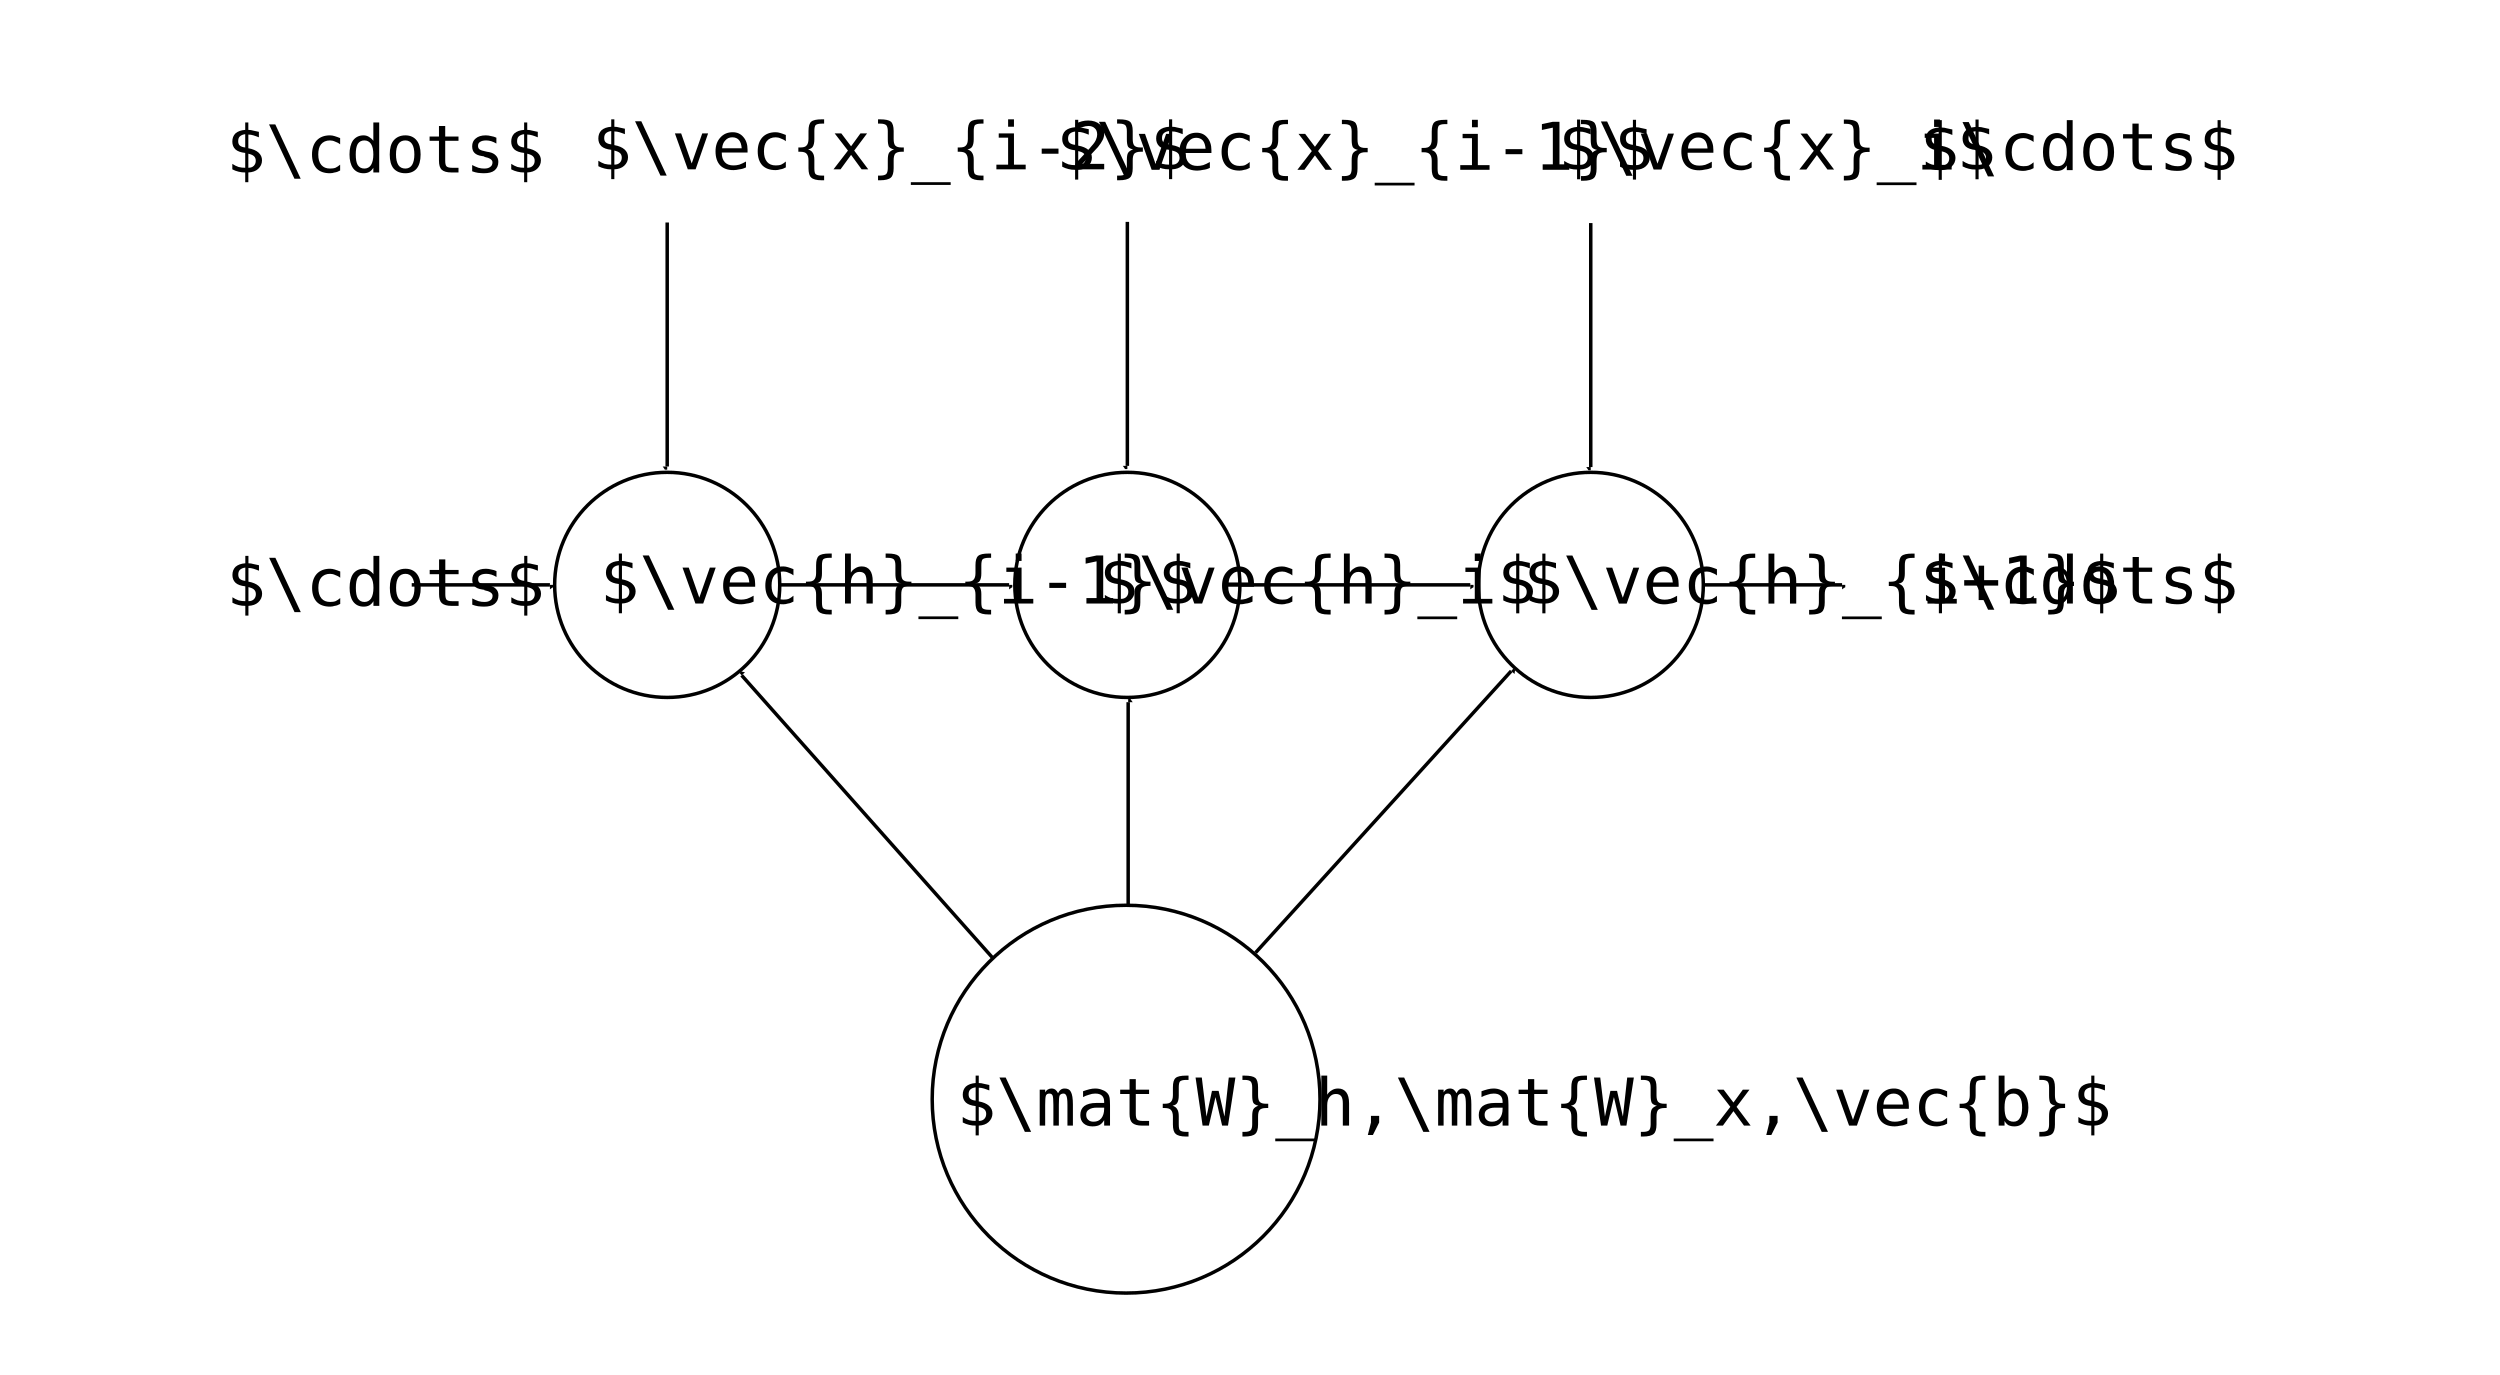
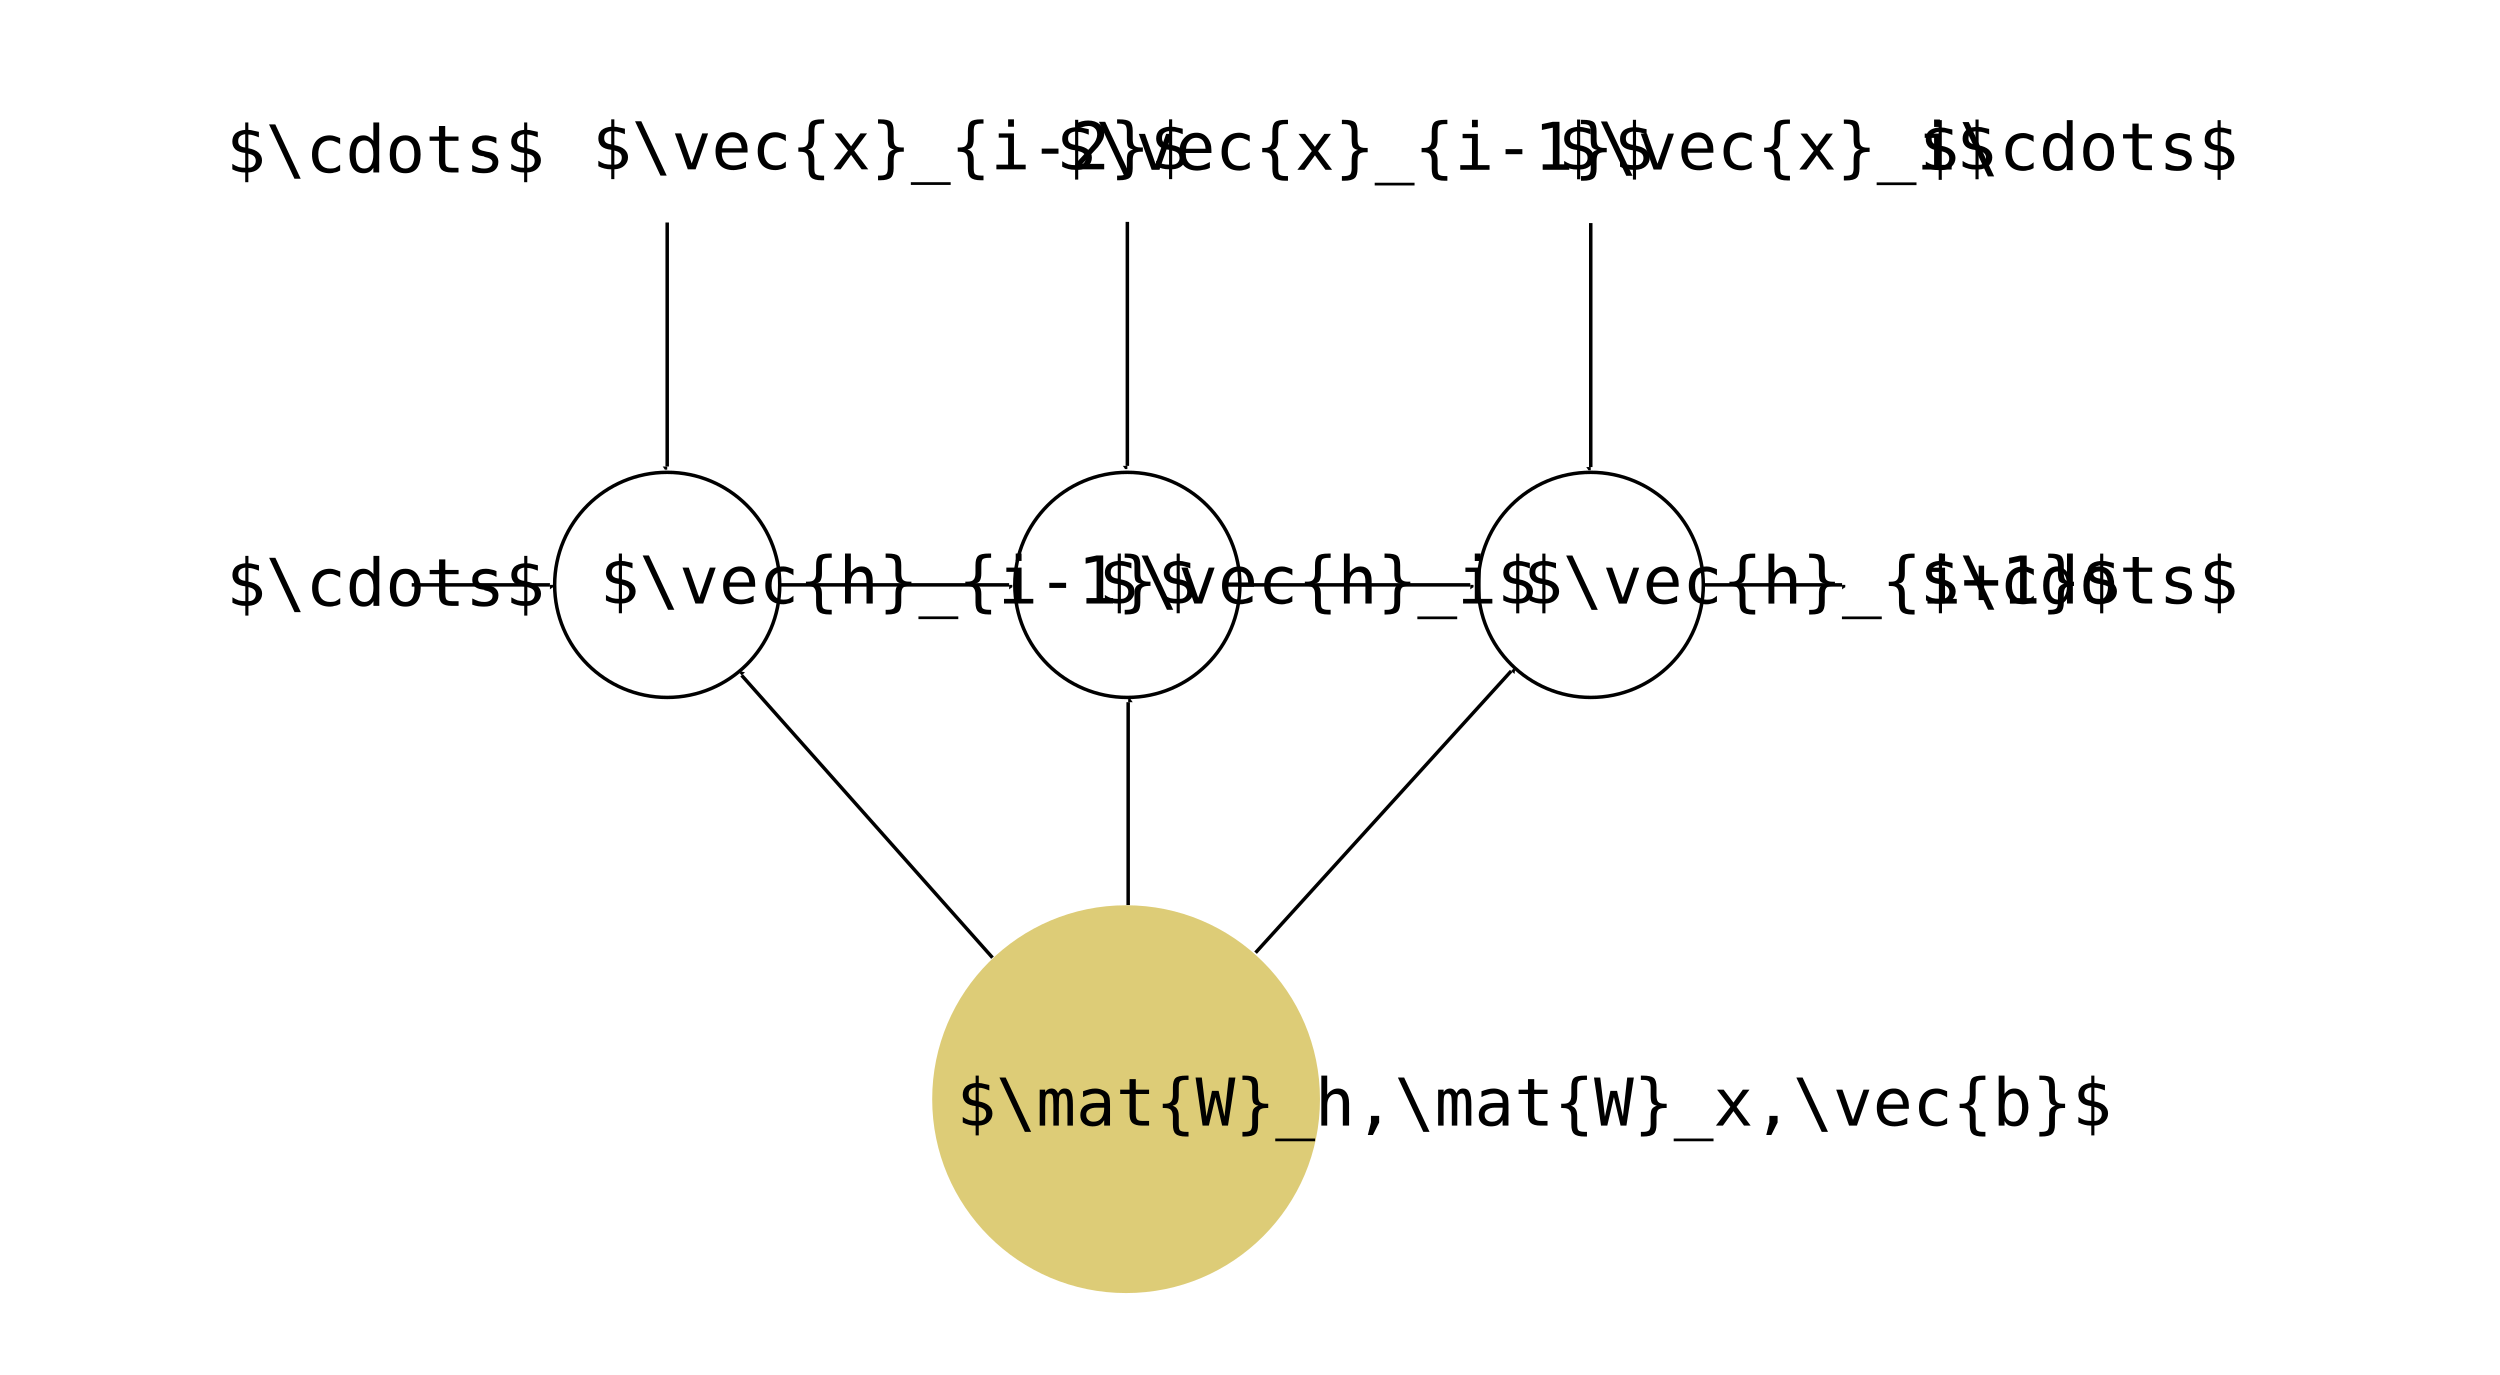
<svg xmlns="http://www.w3.org/2000/svg" width="100mm" height="55mm" viewBox="0 0 100 55" version="1.1" id="svg8">
  <defs id="defs2">
    <marker markerWidth="0.911" markerHeight="1.69" refX="0" refY="0" orient="auto-start-reverse" id="marker-arrow-0.5308">
      <g id="g67" transform="scale(2.153529)">
        <path id="path65" style="fill:none;stroke:#000000;stroke-width:0.6;stroke-linecap:round;stroke-linejoin:round;stroke-miterlimit:10;stroke-dasharray:none;stroke-opacity:1" d="M -1.554,2.072 C -1.425,1.295 0,0.13 0.389,0 0,-0.13 -1.425,-1.295 -1.554,-2.072" />
      </g>
    </marker>
    <marker markerWidth="0.911" markerHeight="1.69" refX="0" refY="0" orient="auto-start-reverse" id="marker-arrow-0.5308-9">
      <g id="g111" transform="scale(2.153529)">
        <path id="path109" style="fill:none;stroke:#000000;stroke-width:0.6;stroke-linecap:round;stroke-linejoin:round;stroke-miterlimit:10;stroke-dasharray:none;stroke-opacity:1" d="M -1.554,2.072 C -1.425,1.295 0,0.13 0.389,0 0,-0.13 -1.425,-1.295 -1.554,-2.072" />
      </g>
    </marker>
    <marker markerWidth="0.911" markerHeight="1.69" refX="0" refY="0" orient="auto-start-reverse" id="marker-arrow-0.5308-6">
      <g id="g201" transform="scale(2.153529)">
        <path id="path199" style="fill:none;stroke:#000000;stroke-width:0.6;stroke-linecap:round;stroke-linejoin:round;stroke-miterlimit:10;stroke-dasharray:none;stroke-opacity:1" d="M -1.554,2.072 C -1.425,1.295 0,0.13 0.389,0 0,-0.13 -1.425,-1.295 -1.554,-2.072" />
      </g>
    </marker>
    <marker markerWidth="0.911" markerHeight="1.69" refX="0" refY="0" orient="auto-start-reverse" id="marker-arrow-0.5308-0">
      <g id="g67-6" transform="scale(2.153529)">
        <path id="path65-2" style="fill:none;stroke:#000000;stroke-width:0.6;stroke-linecap:round;stroke-linejoin:round;stroke-miterlimit:10;stroke-dasharray:none;stroke-opacity:1" d="M -1.554,2.072 C -1.425,1.295 0,0.13 0.389,0 0,-0.13 -1.425,-1.295 -1.554,-2.072" />
      </g>
    </marker>
    <marker markerWidth="0.911" markerHeight="1.69" refX="0" refY="0" orient="auto-start-reverse" id="marker-arrow-0.5308-1">
      <g id="g242" transform="scale(2.153529)">
        <path id="path240" style="fill:none;stroke:#000000;stroke-width:0.6;stroke-linecap:round;stroke-linejoin:round;stroke-miterlimit:10;stroke-dasharray:none;stroke-opacity:1" d="M -1.554,2.072 C -1.425,1.295 0,0.13 0.389,0 0,-0.13 -1.425,-1.295 -1.554,-2.072" />
      </g>
    </marker>
    <marker markerWidth="0.911" markerHeight="1.69" refX="0" refY="0" orient="auto-start-reverse" id="marker-arrow-0.5308-8">
      <g id="g257" transform="scale(2.153529)">
        <path id="path255" style="fill:none;stroke:#000000;stroke-width:0.6;stroke-linecap:round;stroke-linejoin:round;stroke-miterlimit:10;stroke-dasharray:none;stroke-opacity:1" d="M -1.554,2.072 C -1.425,1.295 0,0.13 0.389,0 0,-0.13 -1.425,-1.295 -1.554,-2.072" />
      </g>
    </marker>
    <marker markerWidth="0.911" markerHeight="1.69" refX="0" refY="0" orient="auto-start-reverse" id="marker-arrow-0.5308-7">
      <g id="g67-9" transform="scale(2.153529)">
        <path id="path65-20" style="fill:none;stroke:#000000;stroke-width:0.6;stroke-linecap:round;stroke-linejoin:round;stroke-miterlimit:10;stroke-dasharray:none;stroke-opacity:1" d="M -1.554,2.072 C -1.425,1.295 0,0.13 0.389,0 0,-0.13 -1.425,-1.295 -1.554,-2.072" />
      </g>
    </marker>
    <marker markerWidth="0.911" markerHeight="1.69" refX="0" refY="0" orient="auto-start-reverse" id="marker-arrow-0.5308-3">
      <g id="g424" transform="scale(2.153529)">
        <path id="path422" style="fill:none;stroke:#000000;stroke-width:0.6;stroke-linecap:round;stroke-linejoin:round;stroke-miterlimit:10;stroke-dasharray:none;stroke-opacity:1" d="M -1.554,2.072 C -1.425,1.295 0,0.13 0.389,0 0,-0.13 -1.425,-1.295 -1.554,-2.072" />
      </g>
    </marker>
    <marker markerWidth="0.911" markerHeight="1.69" refX="0" refY="0" orient="auto-start-reverse" id="marker-arrow-0.5308-75">
      <g id="g67-92" transform="scale(2.153529)">
        <path id="path65-28" style="fill:none;stroke:#000000;stroke-width:0.6;stroke-linecap:round;stroke-linejoin:round;stroke-miterlimit:10;stroke-dasharray:none;stroke-opacity:1" d="M -1.554,2.072 C -1.425,1.295 0,0.13 0.389,0 0,-0.13 -1.425,-1.295 -1.554,-2.072" />
      </g>
    </marker>
    <marker markerWidth="0.911" markerHeight="1.69" refX="0" refY="0" orient="auto-start-reverse" id="marker-arrow-0.5308-73">
      <g id="g463" transform="scale(2.153529)">
        <path id="path461" style="fill:none;stroke:#000000;stroke-width:0.6;stroke-linecap:round;stroke-linejoin:round;stroke-miterlimit:10;stroke-dasharray:none;stroke-opacity:1" d="M -1.554,2.072 C -1.425,1.295 0,0.13 0.389,0 0,-0.13 -1.425,-1.295 -1.554,-2.072" />
      </g>
    </marker>
    <marker markerWidth="0.911" markerHeight="1.69" refX="0" refY="0" orient="auto-start-reverse" id="marker-arrow-0.5308-61">
      <g id="g478" transform="scale(2.153529)">
        <path id="path476" style="fill:none;stroke:#000000;stroke-width:0.6;stroke-linecap:round;stroke-linejoin:round;stroke-miterlimit:10;stroke-dasharray:none;stroke-opacity:1" d="M -1.554,2.072 C -1.425,1.295 0,0.13 0.389,0 0,-0.13 -1.425,-1.295 -1.554,-2.072" />
      </g>
    </marker>
    <marker markerWidth="0.911" markerHeight="1.69" refX="0" refY="0" orient="auto-start-reverse" id="marker-arrow-0.5308-2">
      <g id="g67-93" transform="scale(2.153529)">
        <path id="path65-1" style="fill:none;stroke:#000000;stroke-width:0.6;stroke-linecap:round;stroke-linejoin:round;stroke-miterlimit:10;stroke-dasharray:none;stroke-opacity:1" d="M -1.554,2.072 C -1.425,1.295 0,0.13 0.389,0 0,-0.13 -1.425,-1.295 -1.554,-2.072" />
      </g>
    </marker>
    <marker markerWidth="0.911" markerHeight="1.69" refX="0" refY="0" orient="auto-start-reverse" id="marker-arrow-0.5308-36">
      <g id="g67-7" transform="scale(2.153529)">
        <path id="path65-5" style="fill:none;stroke:#000000;stroke-width:0.6;stroke-linecap:round;stroke-linejoin:round;stroke-miterlimit:10;stroke-dasharray:none;stroke-opacity:1" d="M -1.554,2.072 C -1.425,1.295 0,0.13 0.389,0 0,-0.13 -1.425,-1.295 -1.554,-2.072" />
      </g>
    </marker>
    <marker markerWidth="0.911" markerHeight="1.69" refX="0" refY="0" orient="auto-start-reverse" id="marker-arrow-0.5308-36-5">
      <g id="g67-7-6" transform="scale(2.153529)">
        <path id="path65-5-2" style="fill:none;stroke:#000000;stroke-width:0.6;stroke-linecap:round;stroke-linejoin:round;stroke-miterlimit:10;stroke-dasharray:none;stroke-opacity:1" d="M -1.554,2.072 C -1.425,1.295 0,0.13 0.389,0 0,-0.13 -1.425,-1.295 -1.554,-2.072" />
      </g>
    </marker>
    <marker markerWidth="0.911" markerHeight="1.69" refX="0" refY="0" orient="auto-start-reverse" id="marker-arrow-0.5308-36-1">
      <g id="g67-7-2" transform="scale(2.153529)">
        <path id="path65-5-7" style="fill:none;stroke:#000000;stroke-width:0.6;stroke-linecap:round;stroke-linejoin:round;stroke-miterlimit:10;stroke-dasharray:none;stroke-opacity:1" d="M -1.554,2.072 C -1.425,1.295 0,0.13 0.389,0 0,-0.13 -1.425,-1.295 -1.554,-2.072" />
      </g>
    </marker>
    <marker markerWidth="0.911" markerHeight="1.69" refX="0" refY="0" orient="auto-start-reverse" id="marker-arrow-0.5308-367">
      <g id="g103" transform="scale(2.153529)">
        <path id="path101" style="fill:none;stroke:#000000;stroke-width:0.6;stroke-linecap:round;stroke-linejoin:round;stroke-miterlimit:10;stroke-dasharray:none;stroke-opacity:1" d="M -1.554,2.072 C -1.425,1.295 0,0.13 0.389,0 0,-0.13 -1.425,-1.295 -1.554,-2.072" />
      </g>
    </marker>
    <marker markerWidth="0.911" markerHeight="1.69" refX="0" refY="0" orient="auto-start-reverse" id="marker-arrow-0.5308-5">
      <g id="g120" transform="scale(2.153529)">
        <path id="path118" style="fill:none;stroke:#000000;stroke-width:0.6;stroke-linecap:round;stroke-linejoin:round;stroke-miterlimit:10;stroke-dasharray:none;stroke-opacity:1" d="M -1.554,2.072 C -1.425,1.295 0,0.13 0.389,0 0,-0.13 -1.425,-1.295 -1.554,-2.072" />
      </g>
    </marker>
    <marker markerWidth="0.911" markerHeight="1.69" refX="0" refY="0" orient="auto-start-reverse" id="marker-arrow-0.5308-35">
      <g id="g137" transform="scale(2.153529)">
        <path id="path135" style="fill:none;stroke:#000000;stroke-width:0.6;stroke-linecap:round;stroke-linejoin:round;stroke-miterlimit:10;stroke-dasharray:none;stroke-opacity:1" d="M -1.554,2.072 C -1.425,1.295 0,0.13 0.389,0 0,-0.13 -1.425,-1.295 -1.554,-2.072" />
      </g>
    </marker>
    <marker markerWidth="0.911" markerHeight="1.69" refX="0" refY="0" orient="auto-start-reverse" id="marker-arrow-0.5308-62">
      <g id="g67-91" transform="scale(2.153529)">
        <path id="path65-27" style="fill:none;stroke:#000000;stroke-width:0.6;stroke-linecap:round;stroke-linejoin:round;stroke-miterlimit:10;stroke-dasharray:none;stroke-opacity:1" d="M -1.554,2.072 C -1.425,1.295 0,0.13 0.389,0 0,-0.13 -1.425,-1.295 -1.554,-2.072" />
      </g>
    </marker>
    <marker markerWidth="0.911" markerHeight="1.69" refX="0" refY="0" orient="auto-start-reverse" id="marker-arrow-0.5308-62-9">
      <g id="g67-91-3" transform="scale(2.153529)">
        <path id="path65-27-6" style="fill:none;stroke:#000000;stroke-width:0.6;stroke-linecap:round;stroke-linejoin:round;stroke-miterlimit:10;stroke-dasharray:none;stroke-opacity:1" d="M -1.554,2.072 C -1.425,1.295 0,0.13 0.389,0 0,-0.13 -1.425,-1.295 -1.554,-2.072" />
      </g>
    </marker>
    <marker markerWidth="0.911" markerHeight="1.69" refX="0" refY="0" orient="auto-start-reverse" id="marker-arrow-0.5308-626">
      <g id="g67-1" transform="scale(2.153529)">
        <path id="path65-8" style="fill:none;stroke:#000000;stroke-width:0.6;stroke-linecap:round;stroke-linejoin:round;stroke-miterlimit:10;stroke-dasharray:none;stroke-opacity:1" d="M -1.554,2.072 C -1.425,1.295 0,0.13 0.389,0 0,-0.13 -1.425,-1.295 -1.554,-2.072" />
      </g>
    </marker>
    <marker markerWidth="0.911" markerHeight="1.69" refX="0" refY="0" orient="auto-start-reverse" id="marker-arrow-0.5308-92">
      <g id="g226" transform="scale(2.153529)">
        <path id="path224" style="fill:none;stroke:#000000;stroke-width:0.6;stroke-linecap:round;stroke-linejoin:round;stroke-miterlimit:10;stroke-dasharray:none;stroke-opacity:1" d="M -1.554,2.072 C -1.425,1.295 0,0.13 0.389,0 0,-0.13 -1.425,-1.295 -1.554,-2.072" />
      </g>
    </marker>
    <marker markerWidth="0.911" markerHeight="1.69" refX="0" refY="0" orient="auto-start-reverse" id="marker-arrow-0.5308-02">
      <g id="g243" transform="scale(2.153529)">
        <path id="path241" style="fill:none;stroke:#000000;stroke-width:0.6;stroke-linecap:round;stroke-linejoin:round;stroke-miterlimit:10;stroke-dasharray:none;stroke-opacity:1" d="M -1.554,2.072 C -1.425,1.295 0,0.13 0.389,0 0,-0.13 -1.425,-1.295 -1.554,-2.072" />
      </g>
    </marker>
    <marker markerWidth="0.911" markerHeight="1.69" refX="0" refY="0" orient="auto-start-reverse" id="marker-arrow-0.5308-37">
      <g id="g67-5" transform="scale(2.153529)">
        <path id="path65-9" style="fill:none;stroke:#000000;stroke-width:0.6;stroke-linecap:round;stroke-linejoin:round;stroke-miterlimit:10;stroke-dasharray:none;stroke-opacity:1" d="M -1.554,2.072 C -1.425,1.295 0,0.13 0.389,0 0,-0.13 -1.425,-1.295 -1.554,-2.072" />
      </g>
    </marker>
  </defs>
  <g id="layer1" transform="translate(0,-242)">
    <g id="g190" transform="translate(48.82574,-1.383919)">
      <circle r="4.502" cy="266.779" cx="14.805" id="path8-35" style="opacity:1;fill:none;fill-opacity:1;stroke:#000000;stroke-width:0.14;stroke-miterlimit:4;stroke-dasharray:none;stroke-dashoffset:0;stroke-opacity:1;marker-start:none;marker-end:none" />
      <text x="12.103" y="267.526" style="font-size:2.646px;font-family:monospace;-inkscape-font-specification:'monospace, Normal';fill:#000000;fill-opacity:1;stroke:none;stroke-width:0.265" xml:space="preserve" id="text53-6">
        <tspan style="stroke-width:0.265" y="267.526" x="12.103" id="tspan51-2">$\vec{h}_{i+1}$</tspan>
      </text>
    </g>
    <g id="g195" transform="translate(20.40504,-11.89662)">
      <circle r="4.502" cy="277.292" cx="24.689" id="path8-35-1" style="opacity:1;fill:none;fill-opacity:1;stroke:#000000;stroke-width:0.14;stroke-miterlimit:4;stroke-dasharray:none;stroke-dashoffset:0;stroke-opacity:1;marker-start:none;marker-end:none" />
      <text x="23.54" y="278.039" style="font-size:2.646px;font-family:monospace;-inkscape-font-specification:'monospace, Normal';fill:#000000;fill-opacity:1;stroke:none;stroke-width:0.265" xml:space="preserve" id="text53-6-2">
        <tspan style="stroke-width:0.265" y="278.039" x="23.54" id="tspan51-2-7">$\vec{h}_i$</tspan>
      </text>
    </g>
    <g id="g185" transform="translate(13.43706,18.68413)">
      <circle r="4.502" cy="246.711" cx="13.251" id="path8-35-0" style="opacity:1;fill:none;fill-opacity:1;stroke:#000000;stroke-width:0.14;stroke-miterlimit:4;stroke-dasharray:none;stroke-dashoffset:0;stroke-opacity:1;marker-start:none;marker-end:none" />
      <text x="10.55" y="247.458" style="font-size:2.646px;font-family:monospace;-inkscape-font-specification:'monospace, Normal';fill:#000000;fill-opacity:1;stroke:none;stroke-width:0.265" xml:space="preserve" id="text53-6-9">
        <tspan style="stroke-width:0.265" y="247.458" x="10.55" id="tspan51-2-3">$\vec{h}_{i-1}$</tspan>
      </text>
    </g>
    <path style="fill:none;fill-opacity:1;stroke:#000000;stroke-width:0.14;stroke-linecap:butt;stroke-linejoin:miter;stroke-dasharray:none;stroke-opacity:1;marker-start:none;marker-end:url(#marker-arrow-0.5308)" d="m 31.215,265.395 h 9.15" id="path238" />
    <path style="fill:none;fill-opacity:1;stroke:#000000;stroke-width:0.14;stroke-linecap:butt;stroke-linejoin:miter;stroke-dasharray:none;stroke-opacity:1;marker-start:none;marker-end:url(#marker-arrow-0.5308-7)" d="m 49.612,265.395 h 9.2" id="path238-2" />
    <text id="text380" xml:space="preserve" style="font-size:2.646px;font-family:monospace;-inkscape-font-specification:'monospace, Normal';fill:#000000;fill-opacity:1;stroke:none;stroke-width:0.265" y="248.781" x="62.316">
      <tspan id="tspan378" x="62.316" y="248.781" style="stroke-width:0.265">$\vec{x}_i$</tspan>
    </text>
    <text id="text394" xml:space="preserve" style="font-size:2.646px;font-family:monospace;-inkscape-font-specification:'monospace, Normal';fill:#000000;fill-opacity:1;stroke:none;stroke-width:0.265" y="248.792" x="42.239">
      <tspan id="tspan392" x="42.239" y="248.792" style="stroke-width:0.265">$\vec{x}_{i-1}$</tspan>
    </text>
    <text id="text408" xml:space="preserve" style="font-size:2.646px;font-family:monospace;-inkscape-font-specification:'monospace, Normal';fill:#000000;fill-opacity:1;stroke:none;stroke-width:0.265" y="248.774" x="23.685">
      <tspan id="tspan406" x="23.685" y="248.774" style="stroke-width:0.265">$\vec{x}_{i-2}$</tspan>
    </text>
    <path style="fill:none;fill-opacity:1;stroke:#000000;stroke-width:0.14;stroke-linecap:butt;stroke-linejoin:miter;stroke-dasharray:none;stroke-opacity:1;marker-start:none;marker-end:url(#marker-arrow-0.5308)" d="m 45.094,250.875 v 9.76" id="path420" />
    <path style="fill:none;fill-opacity:1;stroke:#000000;stroke-width:0.14;stroke-linecap:butt;stroke-linejoin:miter;stroke-dasharray:none;stroke-opacity:1;marker-start:none;marker-end:url(#marker-arrow-0.5308)" d="m 26.688,250.9 v 9.76" id="path420-9" />
    <path style="fill:none;fill-opacity:1;stroke:#000000;stroke-width:0.14;stroke-linecap:butt;stroke-linejoin:miter;stroke-dasharray:none;stroke-opacity:1;marker-start:none;marker-end:url(#marker-arrow-0.5308-2)" d="m 63.63,250.923 v 9.76" id="path420-94" />
    <path style="fill:none;fill-opacity:1;stroke:#000000;stroke-width:0.14;stroke-linecap:butt;stroke-linejoin:miter;stroke-dasharray:none;stroke-opacity:1;marker-start:none;marker-end:url(#marker-arrow-0.5308-36)" d="m 16.469,265.395 h 5.528" id="path238-3" />
    <path style="fill:none;fill-opacity:1;stroke:#000000;stroke-width:0.14;stroke-linecap:butt;stroke-linejoin:miter;stroke-dasharray:none;stroke-opacity:1;marker-start:none;marker-end:url(#marker-arrow-0.5308-36-1)" d="m 68.155,265.395 h 5.528" id="path238-3-0" />
    <text id="text141" xml:space="preserve" style="font-size:2.646px;font-family:monospace;-inkscape-font-specification:'monospace, Normal';fill:#000000;fill-opacity:1;stroke:none;stroke-width:0.265" y="266.233" x="9.048">
      <tspan id="tspan139" x="9.048" y="266.233" style="stroke-width:0.265">$\cdots$</tspan>
    </text>
    <text id="text141-9" xml:space="preserve" style="font-size:2.646px;font-family:monospace;-inkscape-font-specification:'monospace, Normal';fill:#000000;fill-opacity:1;stroke:none;stroke-width:0.265" y="266.139" x="76.788">
      <tspan id="tspan139-3" x="76.788" y="266.139" style="stroke-width:0.265">$\cdots$</tspan>
    </text>
    <text id="text141-6" xml:space="preserve" style="font-size:2.646px;font-family:monospace;-inkscape-font-specification:'monospace, Normal';fill:#000000;fill-opacity:1;stroke:none;stroke-width:0.265" y="248.896" x="9.042">
      <tspan id="tspan139-1" x="9.042" y="248.896" style="stroke-width:0.265">$\cdots$</tspan>
    </text>
    <text id="text141-9-8" xml:space="preserve" style="font-size:2.646px;font-family:monospace;-inkscape-font-specification:'monospace, Normal';fill:#000000;fill-opacity:1;stroke:none;stroke-width:0.265" y="248.802" x="76.782">
      <tspan id="tspan139-3-7" x="76.782" y="248.802" style="stroke-width:0.265">$\cdots$</tspan>
    </text>
    <g id="g116" transform="translate(-4.728261,-4.077257)">
-       <circle r="7.756" cy="290.044" cx="49.772" id="path8-35-6" style="opacity:1;fill:none;fill-opacity:1;stroke:#000000;stroke-width:0.14;stroke-miterlimit:4;stroke-dasharray:none;stroke-dashoffset:0;stroke-opacity:1;marker-start:none;marker-end:none" />
+       <circle r="7.756" cy="290.044" cx="49.772" id="path8-35-6" style="opacity:1;fill:#ddcc77;fill-opacity:1;stroke:none;stroke-width:0.14;stroke-miterlimit:4;stroke-dasharray:none;stroke-dashoffset:0;stroke-opacity:1;marker-start:none;marker-end:none" />
      <text id="text153" xml:space="preserve" style="font-size:2.646px;font-family:monospace;-inkscape-font-specification:'monospace, Normal';fill:#000000;fill-opacity:1;stroke:none;stroke-width:0.265" x="42.989" y="291.101">
        <tspan id="tspan151" x="42.989" y="291.101" style="stroke-width:0.265">$\mat{W}_h,\mat{W}_x,\vec{b}$</tspan>
      </text>
    </g>
    <g id="g145" transform="translate(-23.10621,-20.5006)">
      <path style="fill:none;fill-opacity:1;stroke:#000000;stroke-width:0.14;stroke-linecap:butt;stroke-linejoin:miter;stroke-dasharray:none;stroke-opacity:1;marker-start:none;marker-end:url(#marker-arrow-0.5308)" d="M 62.806,300.808 52.771,289.513" id="path116" />
      <path style="fill:none;fill-opacity:1;stroke:#000000;stroke-width:0.14;stroke-linecap:butt;stroke-linejoin:miter;stroke-dasharray:none;stroke-opacity:1;marker-start:none;marker-end:url(#marker-arrow-0.5308-62)" d="m 68.233,298.703 v -8.115" id="path189-0" />
      <path style="fill:none;fill-opacity:1;stroke:#000000;stroke-width:0.14;stroke-linecap:butt;stroke-linejoin:miter;stroke-dasharray:none;stroke-opacity:1;marker-start:none;marker-end:url(#marker-arrow-0.5308)" d="M 73.329,300.608 83.555,289.34" id="path222" />
    </g>
  </g>
</svg>
